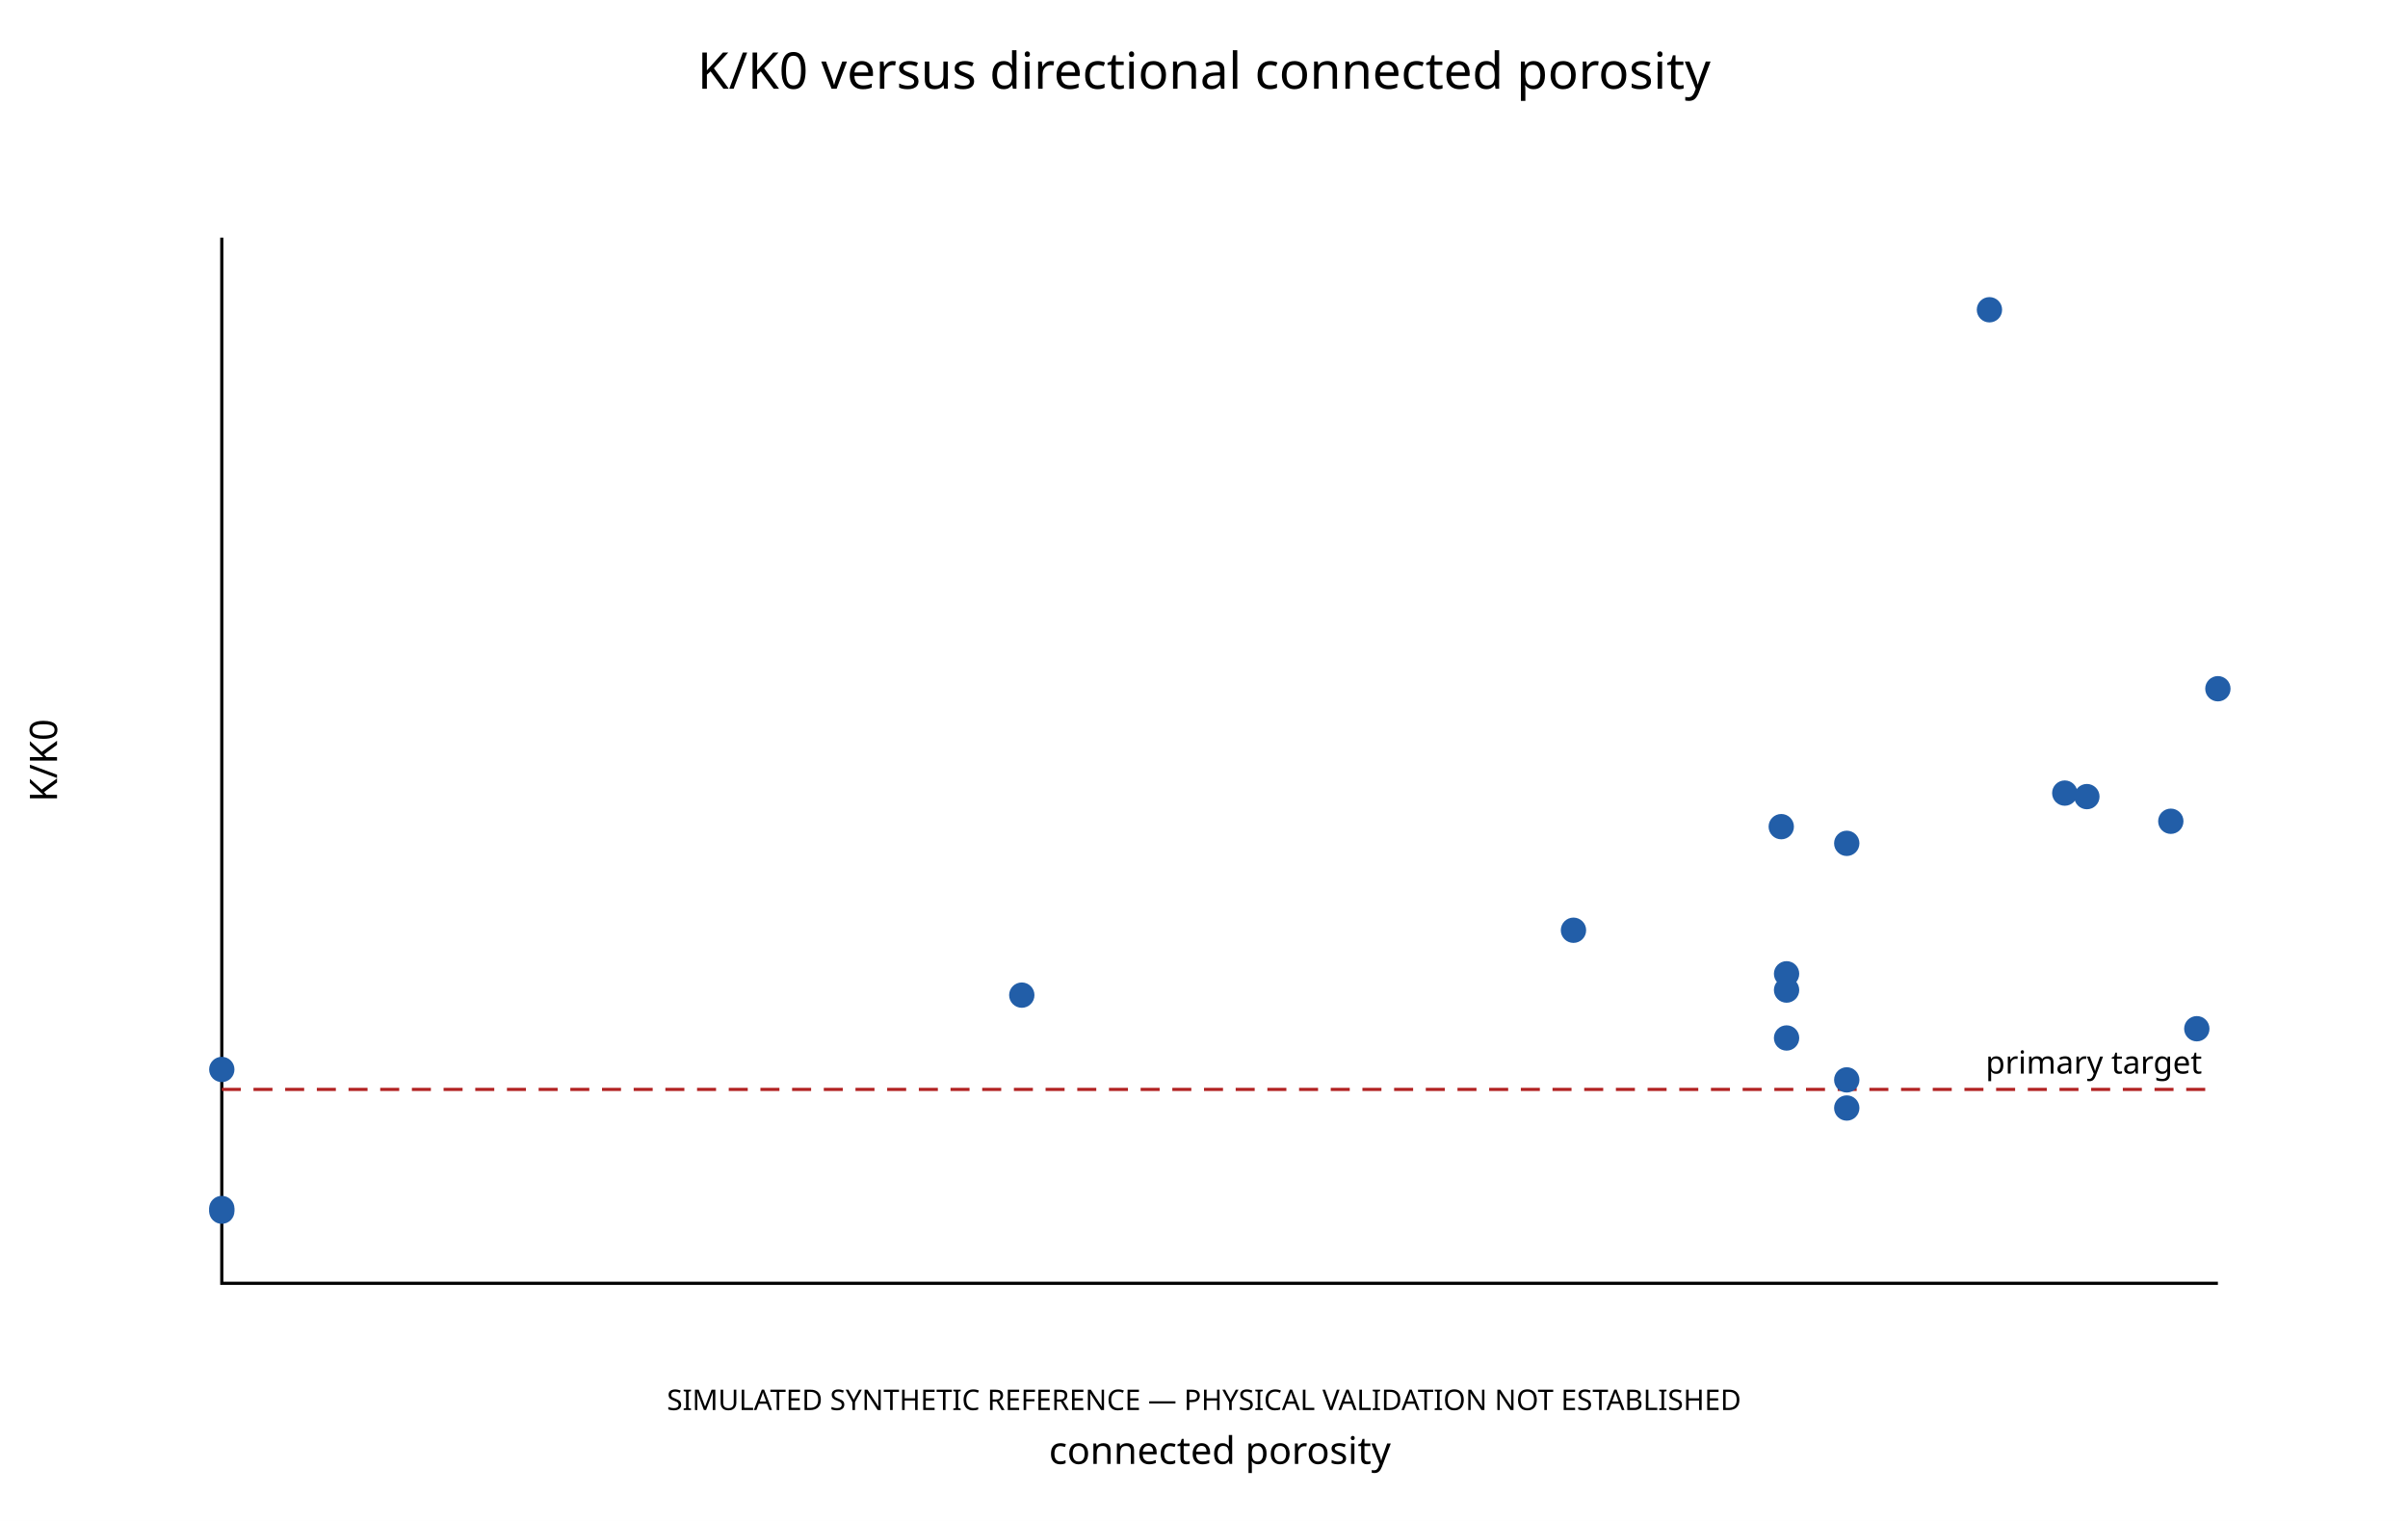
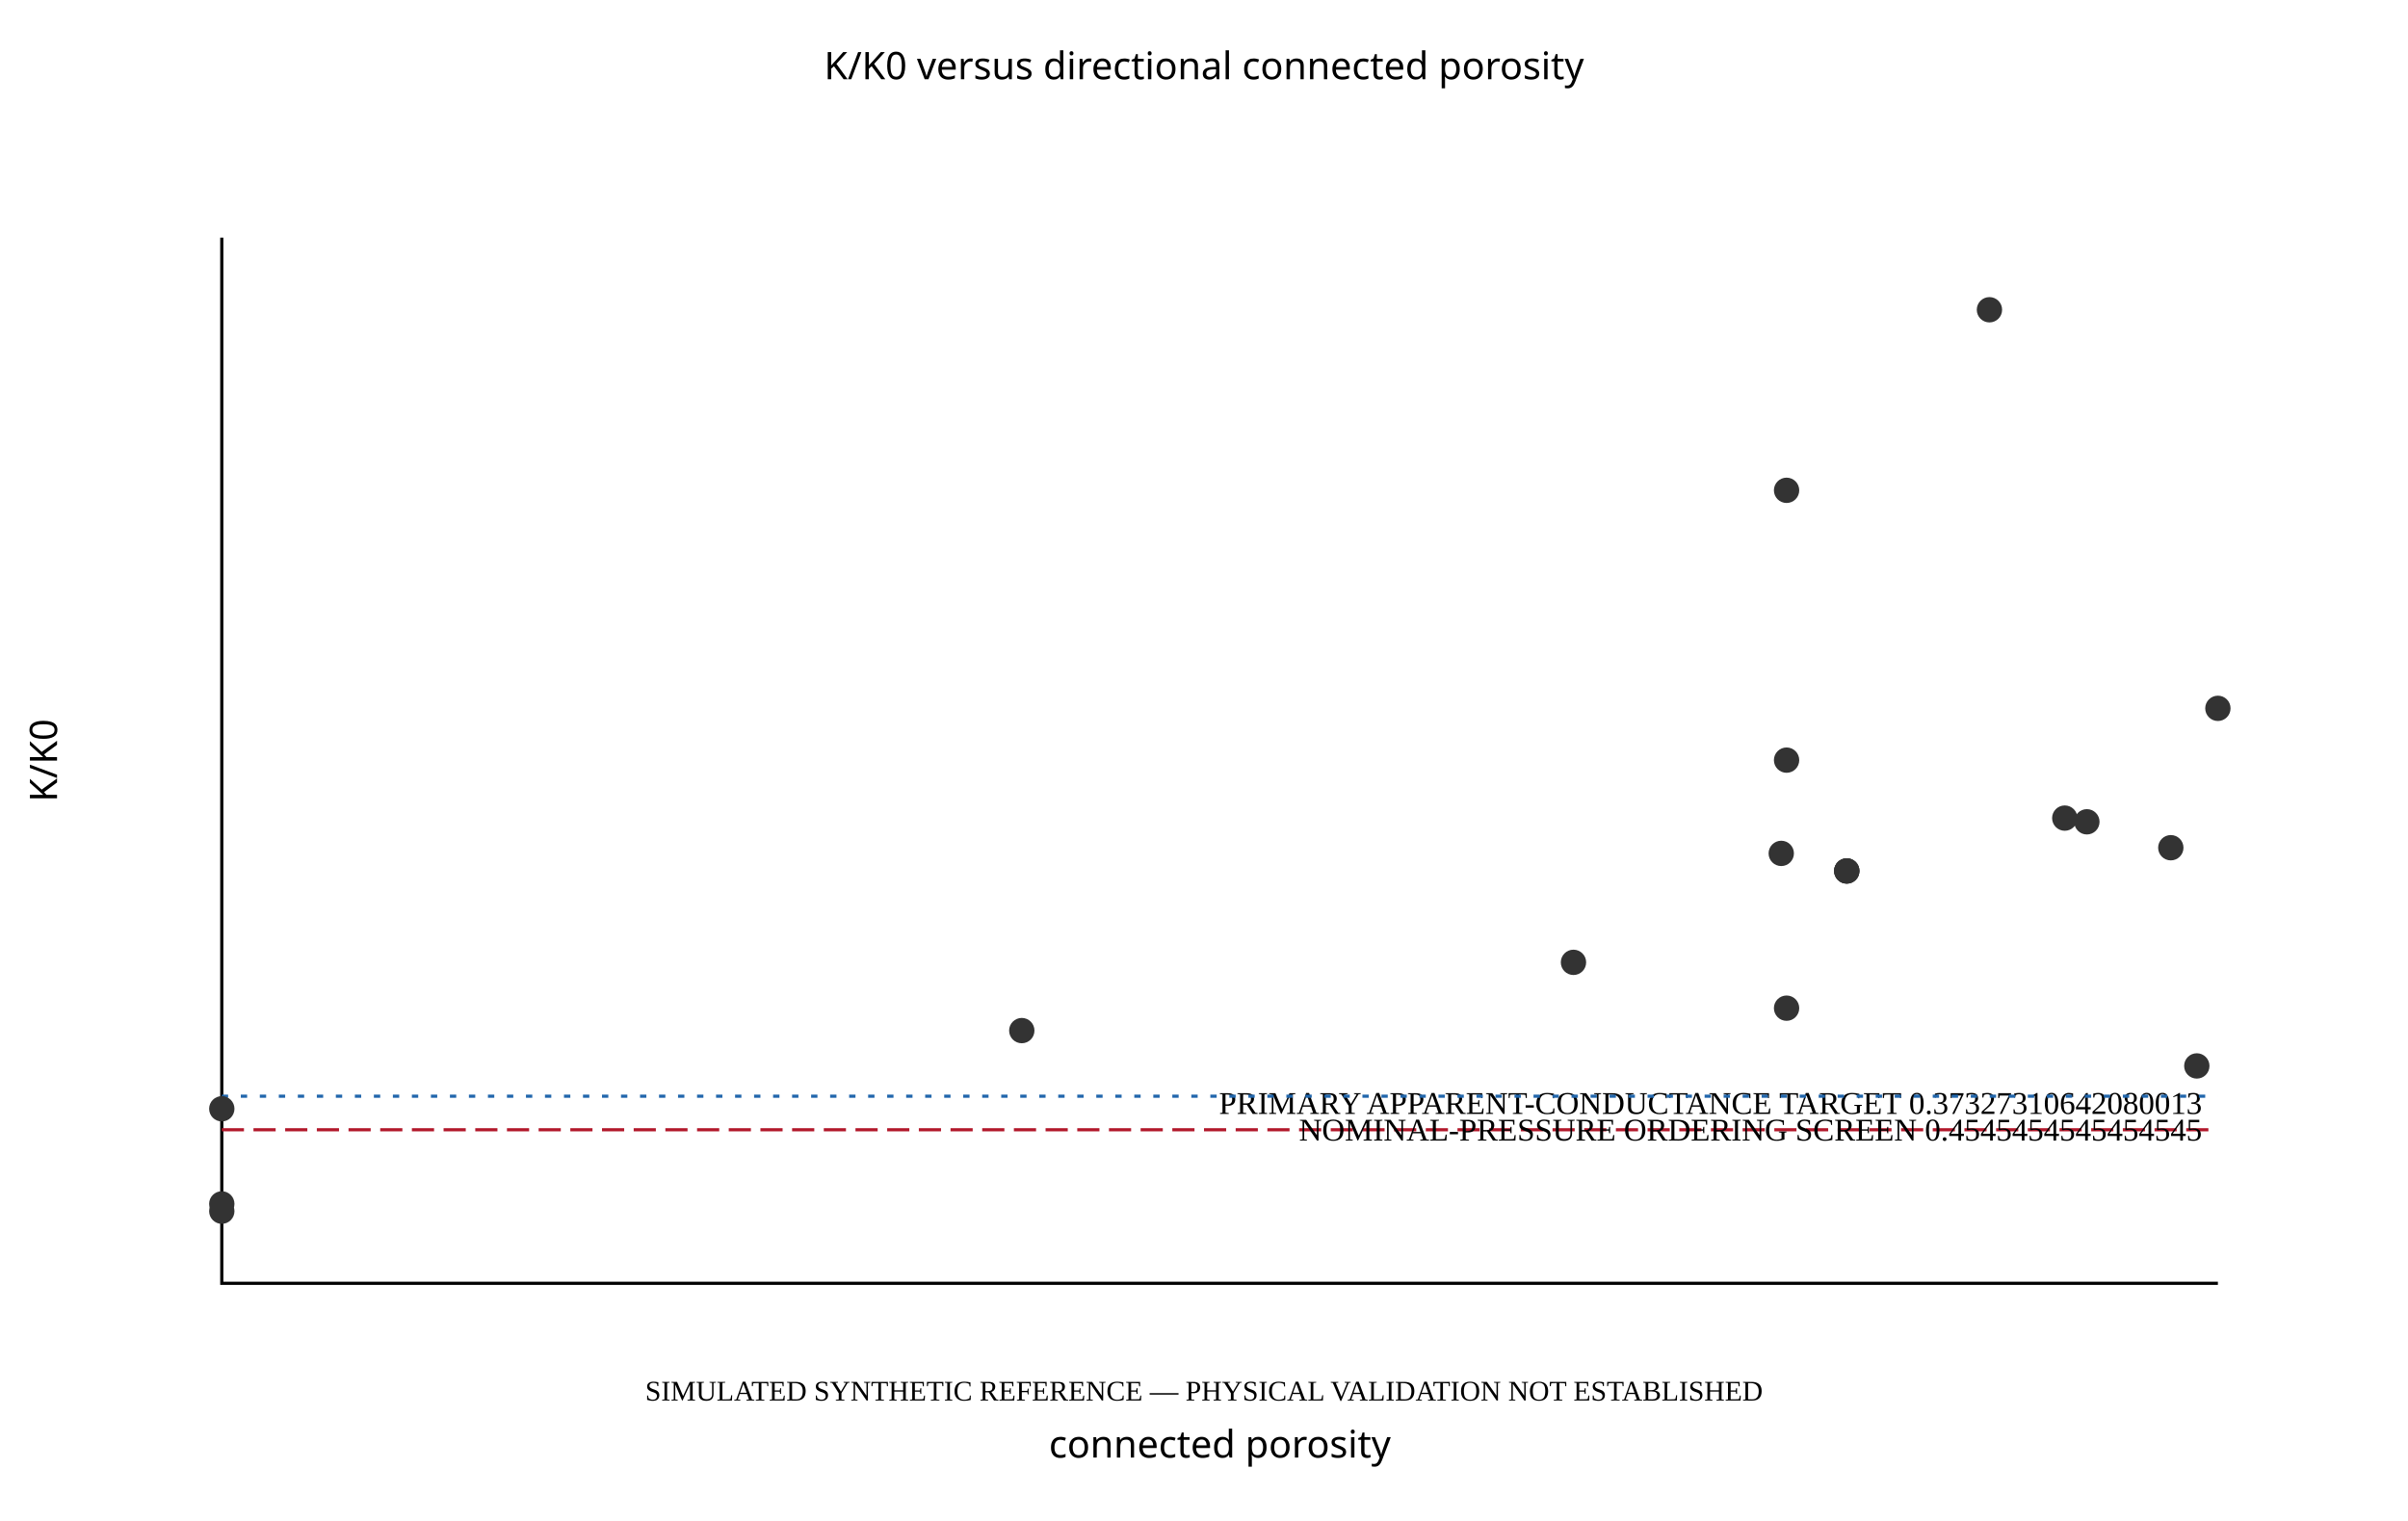
<svg xmlns="http://www.w3.org/2000/svg" width="760" height="480" viewBox="0 0 760 480">
  <rect width="100%" height="100%" fill="white" />
-   <text x="380" y="28" text-anchor="middle" font-family="sans-serif" font-size="16">K/K0 versus directional connected porosity</text>
+   <text x="380" y="25" text-anchor="middle" font-family="sans-serif">K/K0 versus directional connected porosity</text>
  <path d="M70 75V405H700" fill="none" stroke="black" />
-   <text x="385" y="462" text-anchor="middle" font-family="sans-serif" font-size="12">connected porosity</text>
+   <text x="385" y="460" text-anchor="middle" font-family="sans-serif" font-size="12">connected porosity</text>
  <text x="18" y="240" transform="rotate(-90 18 240)" text-anchor="middle" font-family="sans-serif" font-size="12">K/K0</text>
-   <path d="M70 343.812H700" stroke="#b22222" stroke-dasharray="6 4" />
-   <text x="695" y="338.812" text-anchor="end" font-family="sans-serif" font-size="10">primary target</text>
-   <circle cx="582.864" cy="266.151" r="4" fill="#225ea8" />
-   <circle cx="651.673" cy="250.295" r="4" fill="#225ea8" />
-   <circle cx="685.140" cy="259.181" r="4" fill="#225ea8" />
-   <circle cx="693.345" cy="324.660" r="4" fill="#225ea8" />
-   <circle cx="627.897" cy="97.759" r="4" fill="#225ea8" />
-   <circle cx="700.000" cy="217.358" r="4" fill="#225ea8" />
-   <circle cx="563.869" cy="307.326" r="4" fill="#225ea8" />
-   <circle cx="562.190" cy="260.885" r="4" fill="#225ea8" />
-   <circle cx="658.650" cy="251.403" r="4" fill="#225ea8" />
-   <circle cx="496.612" cy="293.578" r="4" fill="#225ea8" />
-   <circle cx="322.491" cy="314.054" r="4" fill="#225ea8" />
-   <circle cx="70.000" cy="337.516" r="4" fill="#225ea8" />
-   <circle cx="582.864" cy="340.802" r="4" fill="#225ea8" />
-   <circle cx="582.864" cy="349.681" r="4" fill="#225ea8" />
-   <circle cx="563.869" cy="327.582" r="4" fill="#225ea8" />
-   <circle cx="563.869" cy="312.458" r="4" fill="#225ea8" />
-   <circle cx="70.000" cy="381.390" r="4" fill="#225ea8" />
-   <circle cx="70.000" cy="382.241" r="4" fill="#225ea8" />
-   <text x="380" y="445" text-anchor="middle" font-family="sans-serif" font-size="9">SIMULATED SYNTHETIC REFERENCE — PHYSICAL VALIDATION NOT ESTABLISHED</text>
+   <path d="M70 356.545H700" stroke="#b2182b" stroke-dasharray="7 3" />
+   <text x="695" y="351.545" text-anchor="end" font-size="10">PRIMARY APPARENT-CONDUCTANCE TARGET 0.37327310642080013</text>
+   <path d="M70 345.953H700" stroke="#2166ac" stroke-dasharray="2 4" />
+   <text x="695" y="359.953" text-anchor="end" font-size="10">NOMINAL-PRESSURE ORDERING SCREEN 0.4545454545454545</text>
+   <circle cx="582.864" cy="274.865" r="4" fill="#333" />
+   <circle cx="651.673" cy="258.188" r="4" fill="#333" />
+   <circle cx="685.140" cy="267.534" r="4" fill="#333" />
+   <circle cx="693.345" cy="336.402" r="4" fill="#333" />
+   <circle cx="627.897" cy="97.759" r="4" fill="#333" />
+   <circle cx="700.000" cy="223.547" r="4" fill="#333" />
+   <circle cx="563.869" cy="318.170" r="4" fill="#333" />
+   <circle cx="562.190" cy="269.327" r="4" fill="#333" />
+   <circle cx="658.650" cy="259.354" r="4" fill="#333" />
+   <circle cx="496.612" cy="303.711" r="4" fill="#333" />
+   <circle cx="322.491" cy="325.246" r="4" fill="#333" />
+   <circle cx="70.000" cy="349.923" r="4" fill="#333" />
+   <circle cx="582.864" cy="274.865" r="4" fill="#333" />
+   <circle cx="582.864" cy="274.865" r="4" fill="#333" />
+   <circle cx="563.869" cy="239.892" r="4" fill="#333" />
+   <circle cx="563.869" cy="154.741" r="4" fill="#333" />
+   <circle cx="70.000" cy="382.241" r="4" fill="#333" />
+   <circle cx="70.000" cy="379.942" r="4" fill="#333" />
+   <text x="380" y="442" text-anchor="middle" font-size="9">SIMULATED SYNTHETIC REFERENCE — PHYSICAL VALIDATION NOT ESTABLISHED</text>
</svg>
